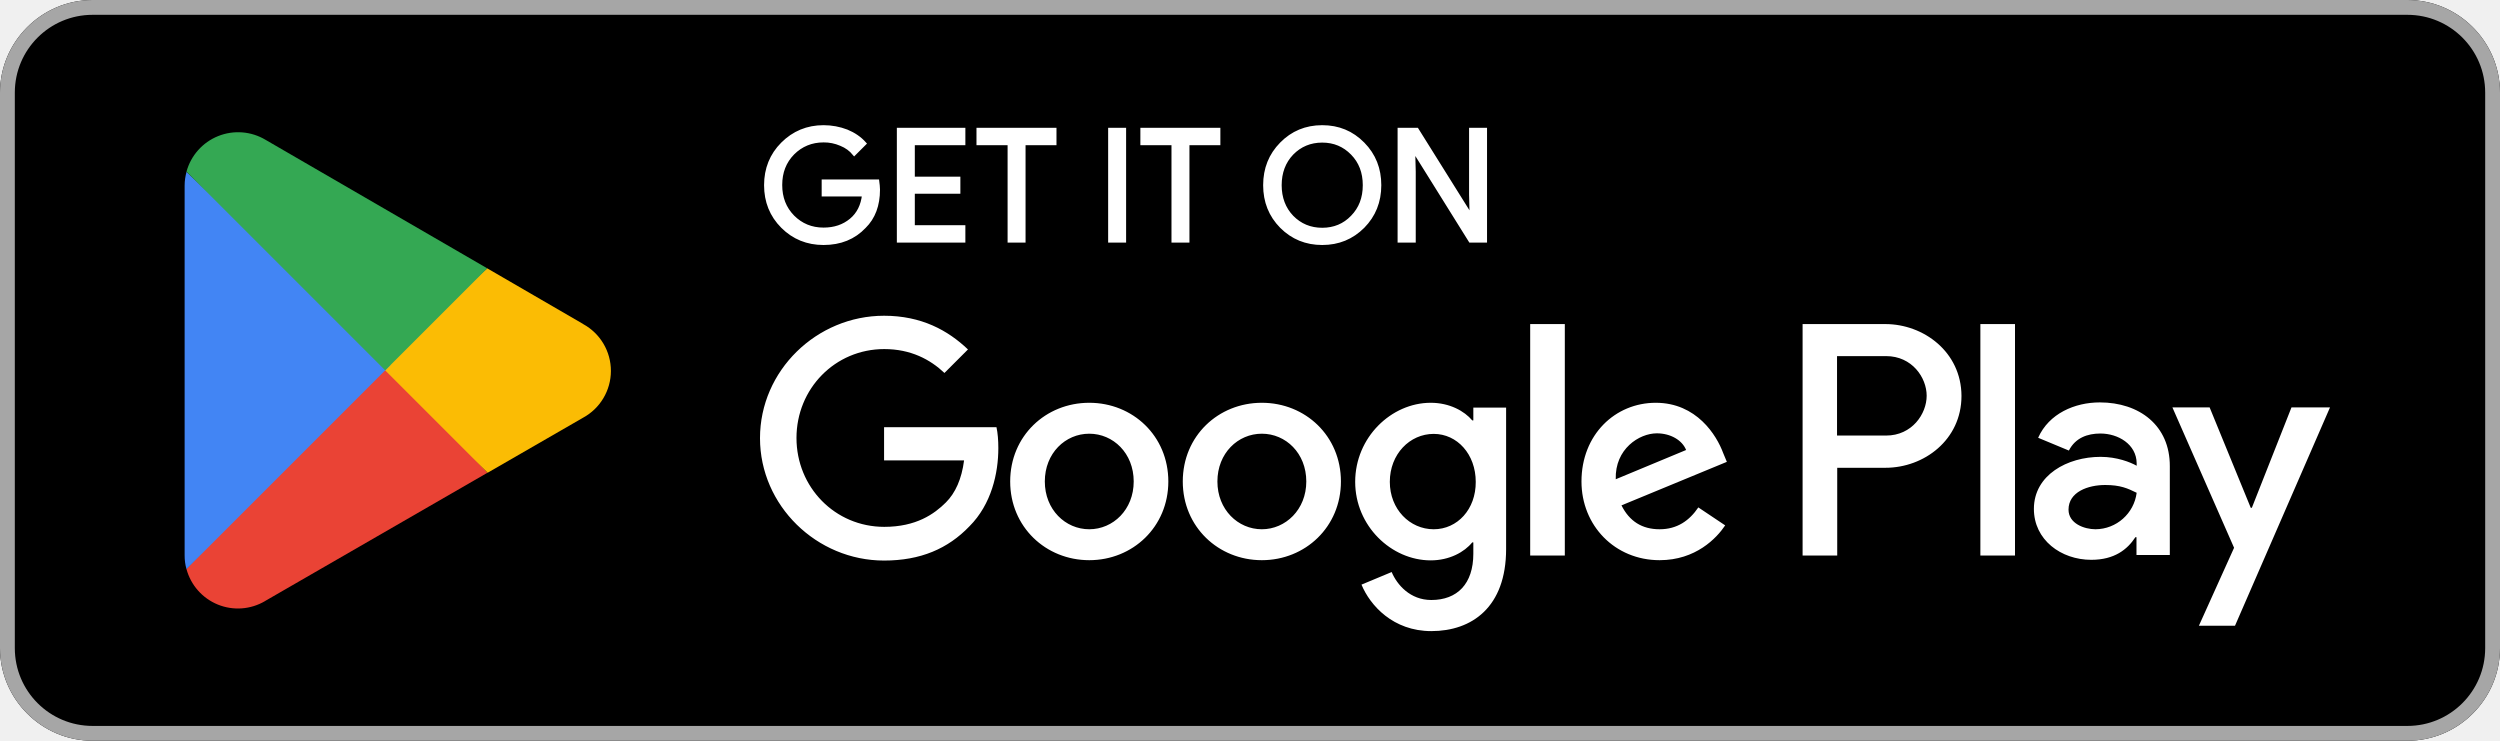
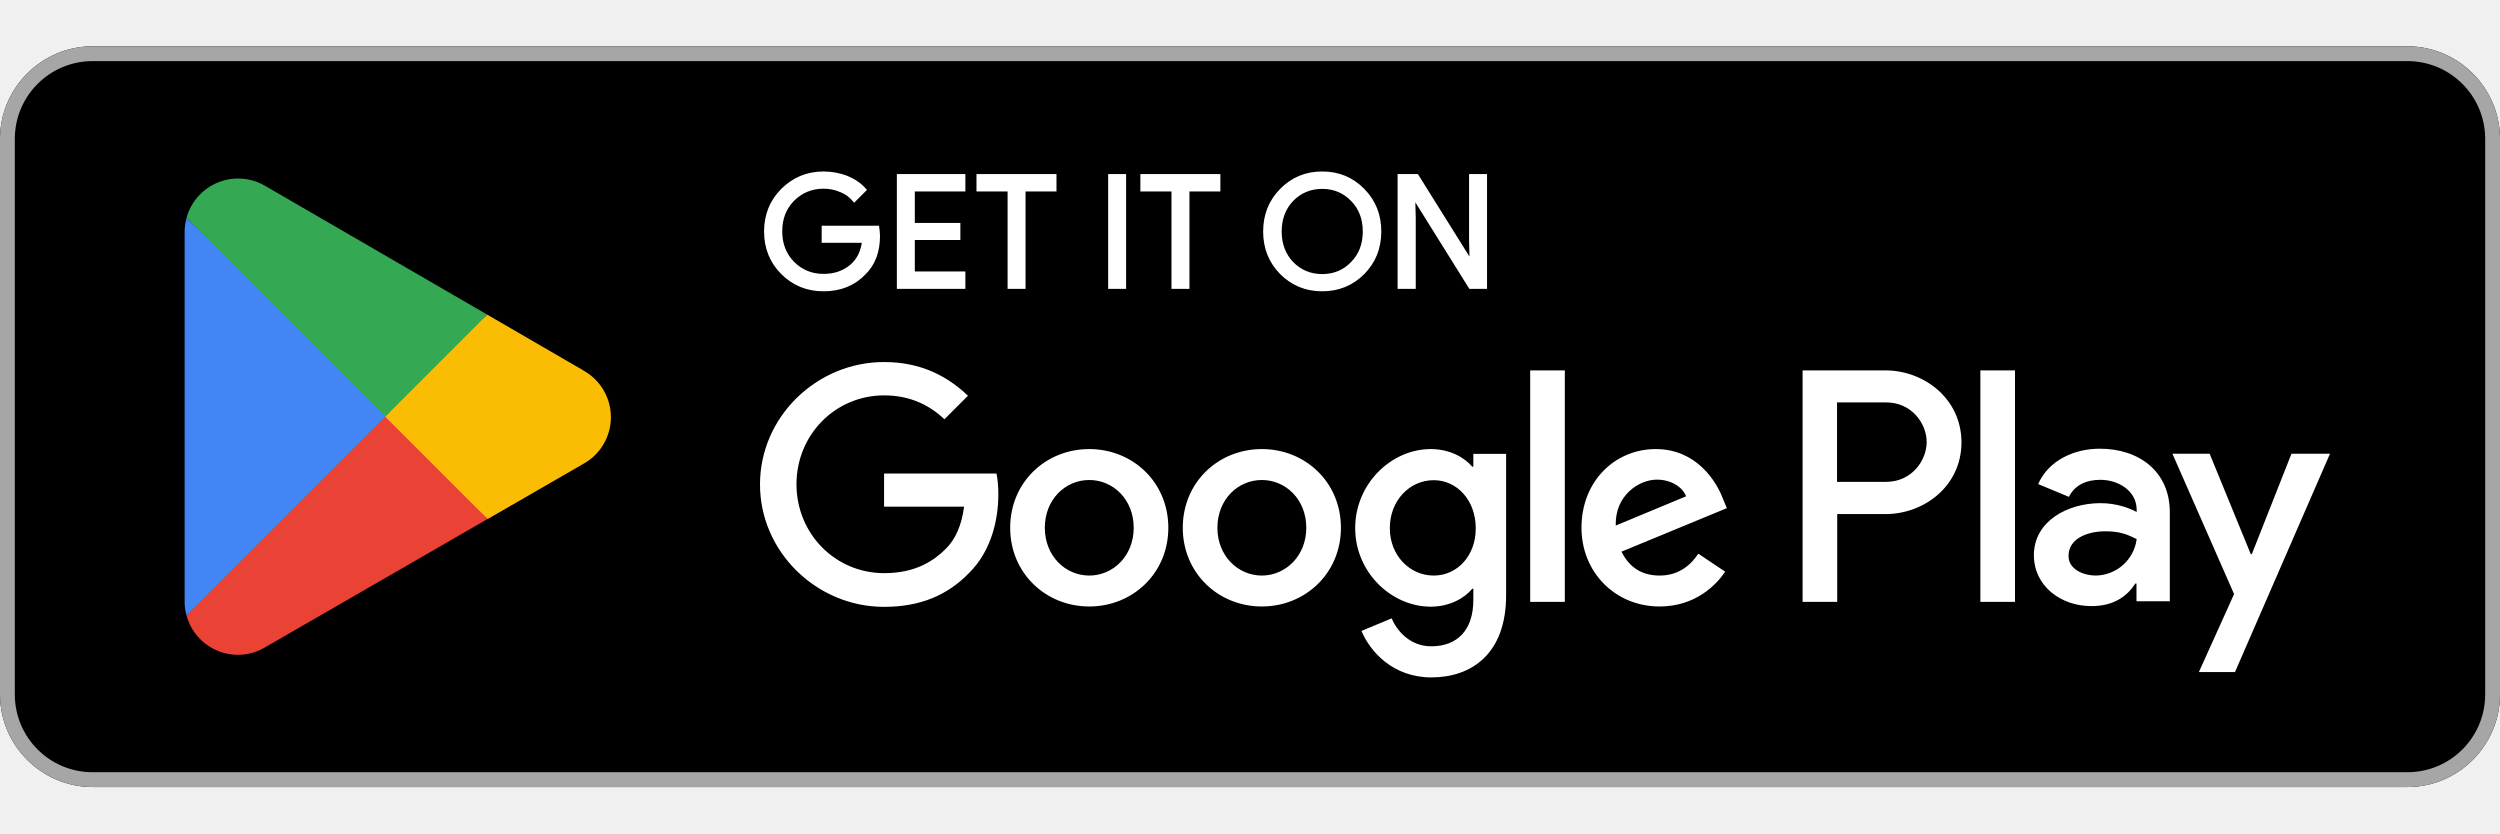
- <svg xmlns="http://www.w3.org/2000/svg" viewBox="10 10 135 40" width="135px" height="40px">
+ <svg xmlns="http://www.w3.org/2000/svg" viewBox="10 10 135 40" width="120px" height="40px">
  <path d="M140 50H15c-2.75 0-5-2.25-5-5V15c0-2.75 2.25-5 5-5h125c2.75 0 5 2.25 5 5v30c0 2.75-2.25 5-5 5z" />
  <path d="M140 10.8a4.2 4.2 0 0 1 4.2 4.2v30a4.2 4.2 0 0 1-4.2 4.2H15a4.2 4.2 0 0 1-4.2-4.2V15a4.2 4.2 0 0 1 4.2-4.2zm0-.8H15c-2.75 0-5 2.25-5 5v30c0 2.75 2.25 5 5 5h125c2.75 0 5-2.25 5-5V15c0-2.75-2.25-5-5-5z" fill="#a6a6a6" />
  <g fill="#fff">
    <path d="M57.42 20.24c0 .84-.25 1.51-.75 2-.56.59-1.29.89-2.2.89-.87 0-1.61-.3-2.21-.9s-.9-1.35-.9-2.23.3-1.63.9-2.23 1.34-.91 2.21-.91c.44 0 .86.08 1.25.23.39.16.71.38.96.66l-.55.55c-.18-.22-.42-.4-.72-.52a2.29 2.29 0 0 0-.94-.19c-.65 0-1.21.23-1.66.68-.45.46-.67 1.03-.67 1.72s.22 1.26.67 1.72c.45.45 1 .68 1.66.68.6 0 1.09-.17 1.49-.5s.63-.8.69-1.38h-2.18v-.72h2.91c.02.16.04.31.04.45zM62.03 17v.74H59.3v1.9h2.46v.72H59.3v1.9h2.73V23h-3.5v-6zM65.28 17.74V23h-.77v-5.26h-1.68V17h4.12v.74zM70.71 23h-.77v-6h.77zM74.13 17.74V23h-.77v-5.26h-1.68V17h4.12v.74zM84.49 20c0 .89-.3 1.63-.89 2.23-.6.6-1.33.9-2.2.9s-1.6-.3-2.2-.9c-.59-.6-.89-1.34-.89-2.23s.3-1.63.89-2.23 1.32-.91 2.2-.91c.87 0 1.6.3 2.2.91s.89 1.35.89 2.23zm-5.38 0c0 .69.22 1.27.65 1.72.44.45.99.68 1.64.68s1.2-.23 1.63-.68c.44-.45.66-1.02.66-1.72s-.22-1.27-.66-1.72-.98-.68-1.63-.68-1.2.23-1.64.68c-.43.45-.65 1.03-.65 1.72zM86.34 23h-.77v-6h.94l2.92 4.67h.03l-.03-1.16V17h.77v6h-.8l-3.05-4.89h-.03l.03 1.16V23z" stroke="#fff" stroke-miterlimit="10" stroke-width=".2" />
    <path d="M78.14 31.75c-2.35 0-4.27 1.79-4.27 4.25 0 2.45 1.92 4.25 4.27 4.25s4.27-1.8 4.27-4.25c0-2.46-1.92-4.25-4.27-4.25zm0 6.83c-1.29 0-2.4-1.06-2.4-2.58 0-1.53 1.11-2.58 2.4-2.58s2.4 1.05 2.4 2.58c0 1.52-1.12 2.58-2.4 2.58zm-9.32-6.83c-2.35 0-4.27 1.79-4.27 4.25 0 2.45 1.92 4.25 4.27 4.25s4.27-1.8 4.27-4.25c0-2.46-1.92-4.25-4.27-4.25zm0 6.83c-1.29 0-2.4-1.06-2.4-2.58 0-1.53 1.11-2.58 2.4-2.58s2.4 1.05 2.4 2.58c0 1.52-1.11 2.58-2.4 2.58zm-11.08-5.52v1.8h4.32c-.13 1.01-.47 1.76-.98 2.27-.63.63-1.61 1.32-3.33 1.32-2.66 0-4.74-2.14-4.74-4.8s2.08-4.8 4.74-4.8c1.43 0 2.48.56 3.25 1.29l1.27-1.27c-1.08-1.03-2.51-1.82-4.53-1.82-3.64 0-6.7 2.96-6.7 6.61 0 3.64 3.06 6.61 6.7 6.61 1.97 0 3.45-.64 4.61-1.85 1.19-1.19 1.56-2.87 1.56-4.22 0-.42-.03-.81-.1-1.13h-6.07zm45.31 1.4c-.35-.95-1.43-2.71-3.64-2.71-2.19 0-4.01 1.72-4.01 4.25 0 2.38 1.8 4.25 4.22 4.25 1.95 0 3.08-1.19 3.54-1.88l-1.45-.97c-.48.71-1.14 1.18-2.09 1.18s-1.63-.43-2.06-1.29l5.69-2.35zm-5.8 1.42c-.05-1.64 1.27-2.48 2.22-2.48.74 0 1.37.37 1.58.9zM92.63 40h1.87V27.5h-1.87zm-3.06-7.3h-.07c-.42-.5-1.22-.95-2.24-.95-2.13 0-4.08 1.87-4.08 4.27 0 2.38 1.95 4.24 4.08 4.24 1.01 0 1.82-.45 2.24-.97h.06v.61c0 1.63-.87 2.5-2.27 2.5-1.14 0-1.85-.82-2.14-1.51l-1.63.68c.47 1.13 1.71 2.51 3.77 2.51 2.19 0 4.04-1.29 4.04-4.43v-7.64h-1.77v.69zm-2.15 5.88c-1.29 0-2.37-1.08-2.37-2.56 0-1.5 1.08-2.59 2.37-2.59 1.27 0 2.27 1.1 2.27 2.59.01 1.48-.99 2.56-2.27 2.56zm24.39-11.08h-4.47V40h1.87v-4.74h2.61c2.07 0 4.1-1.5 4.1-3.88-.01-2.38-2.05-3.88-4.11-3.88zm.04 6.02h-2.65v-4.29h2.65c1.4 0 2.19 1.16 2.19 2.14s-.79 2.15-2.19 2.15zm11.54-1.79c-1.35 0-2.75.6-3.33 1.91l1.66.69c.35-.69 1.01-.92 1.7-.92.96 0 1.95.58 1.96 1.61v.13c-.34-.19-1.06-.48-1.95-.48-1.79 0-3.6.98-3.6 2.81 0 1.67 1.46 2.75 3.1 2.75 1.25 0 1.95-.56 2.38-1.22h.06v.96h1.8v-4.79c.01-2.21-1.65-3.45-3.78-3.45zm-.23 6.85c-.61 0-1.46-.31-1.46-1.06 0-.96 1.06-1.33 1.98-1.33.82 0 1.21.18 1.7.42a2.257 2.257 0 0 1-2.22 1.97zM133.74 32l-2.14 5.42h-.06L129.32 32h-2.01l3.33 7.58-1.9 4.21h1.95L135.82 32zm-16.8 8h1.87V27.5h-1.87z" />
  </g>
  <path d="M30.72 29.42l-10.65 11.3v.01a2.877 2.877 0 0 0 4.24 1.73l.03-.02 11.98-6.91z" fill="#ea4335" />
  <path d="M41.49 27.5l-.01-.01-5.17-3-5.83 5.19 5.85 5.85 5.15-2.97a2.88 2.88 0 0 0 .01-5.06z" fill="#fbbc04" />
  <path d="M20.07 19.28c-.06.24-.1.48-.1.74v19.97c0 .26.03.5.1.74l11.01-11.01z" fill="#4285f4" />
  <path d="M30.8 30l5.51-5.51-11.97-6.94a2.889 2.889 0 0 0-4.27 1.72z" fill="#34a853" />
</svg>
